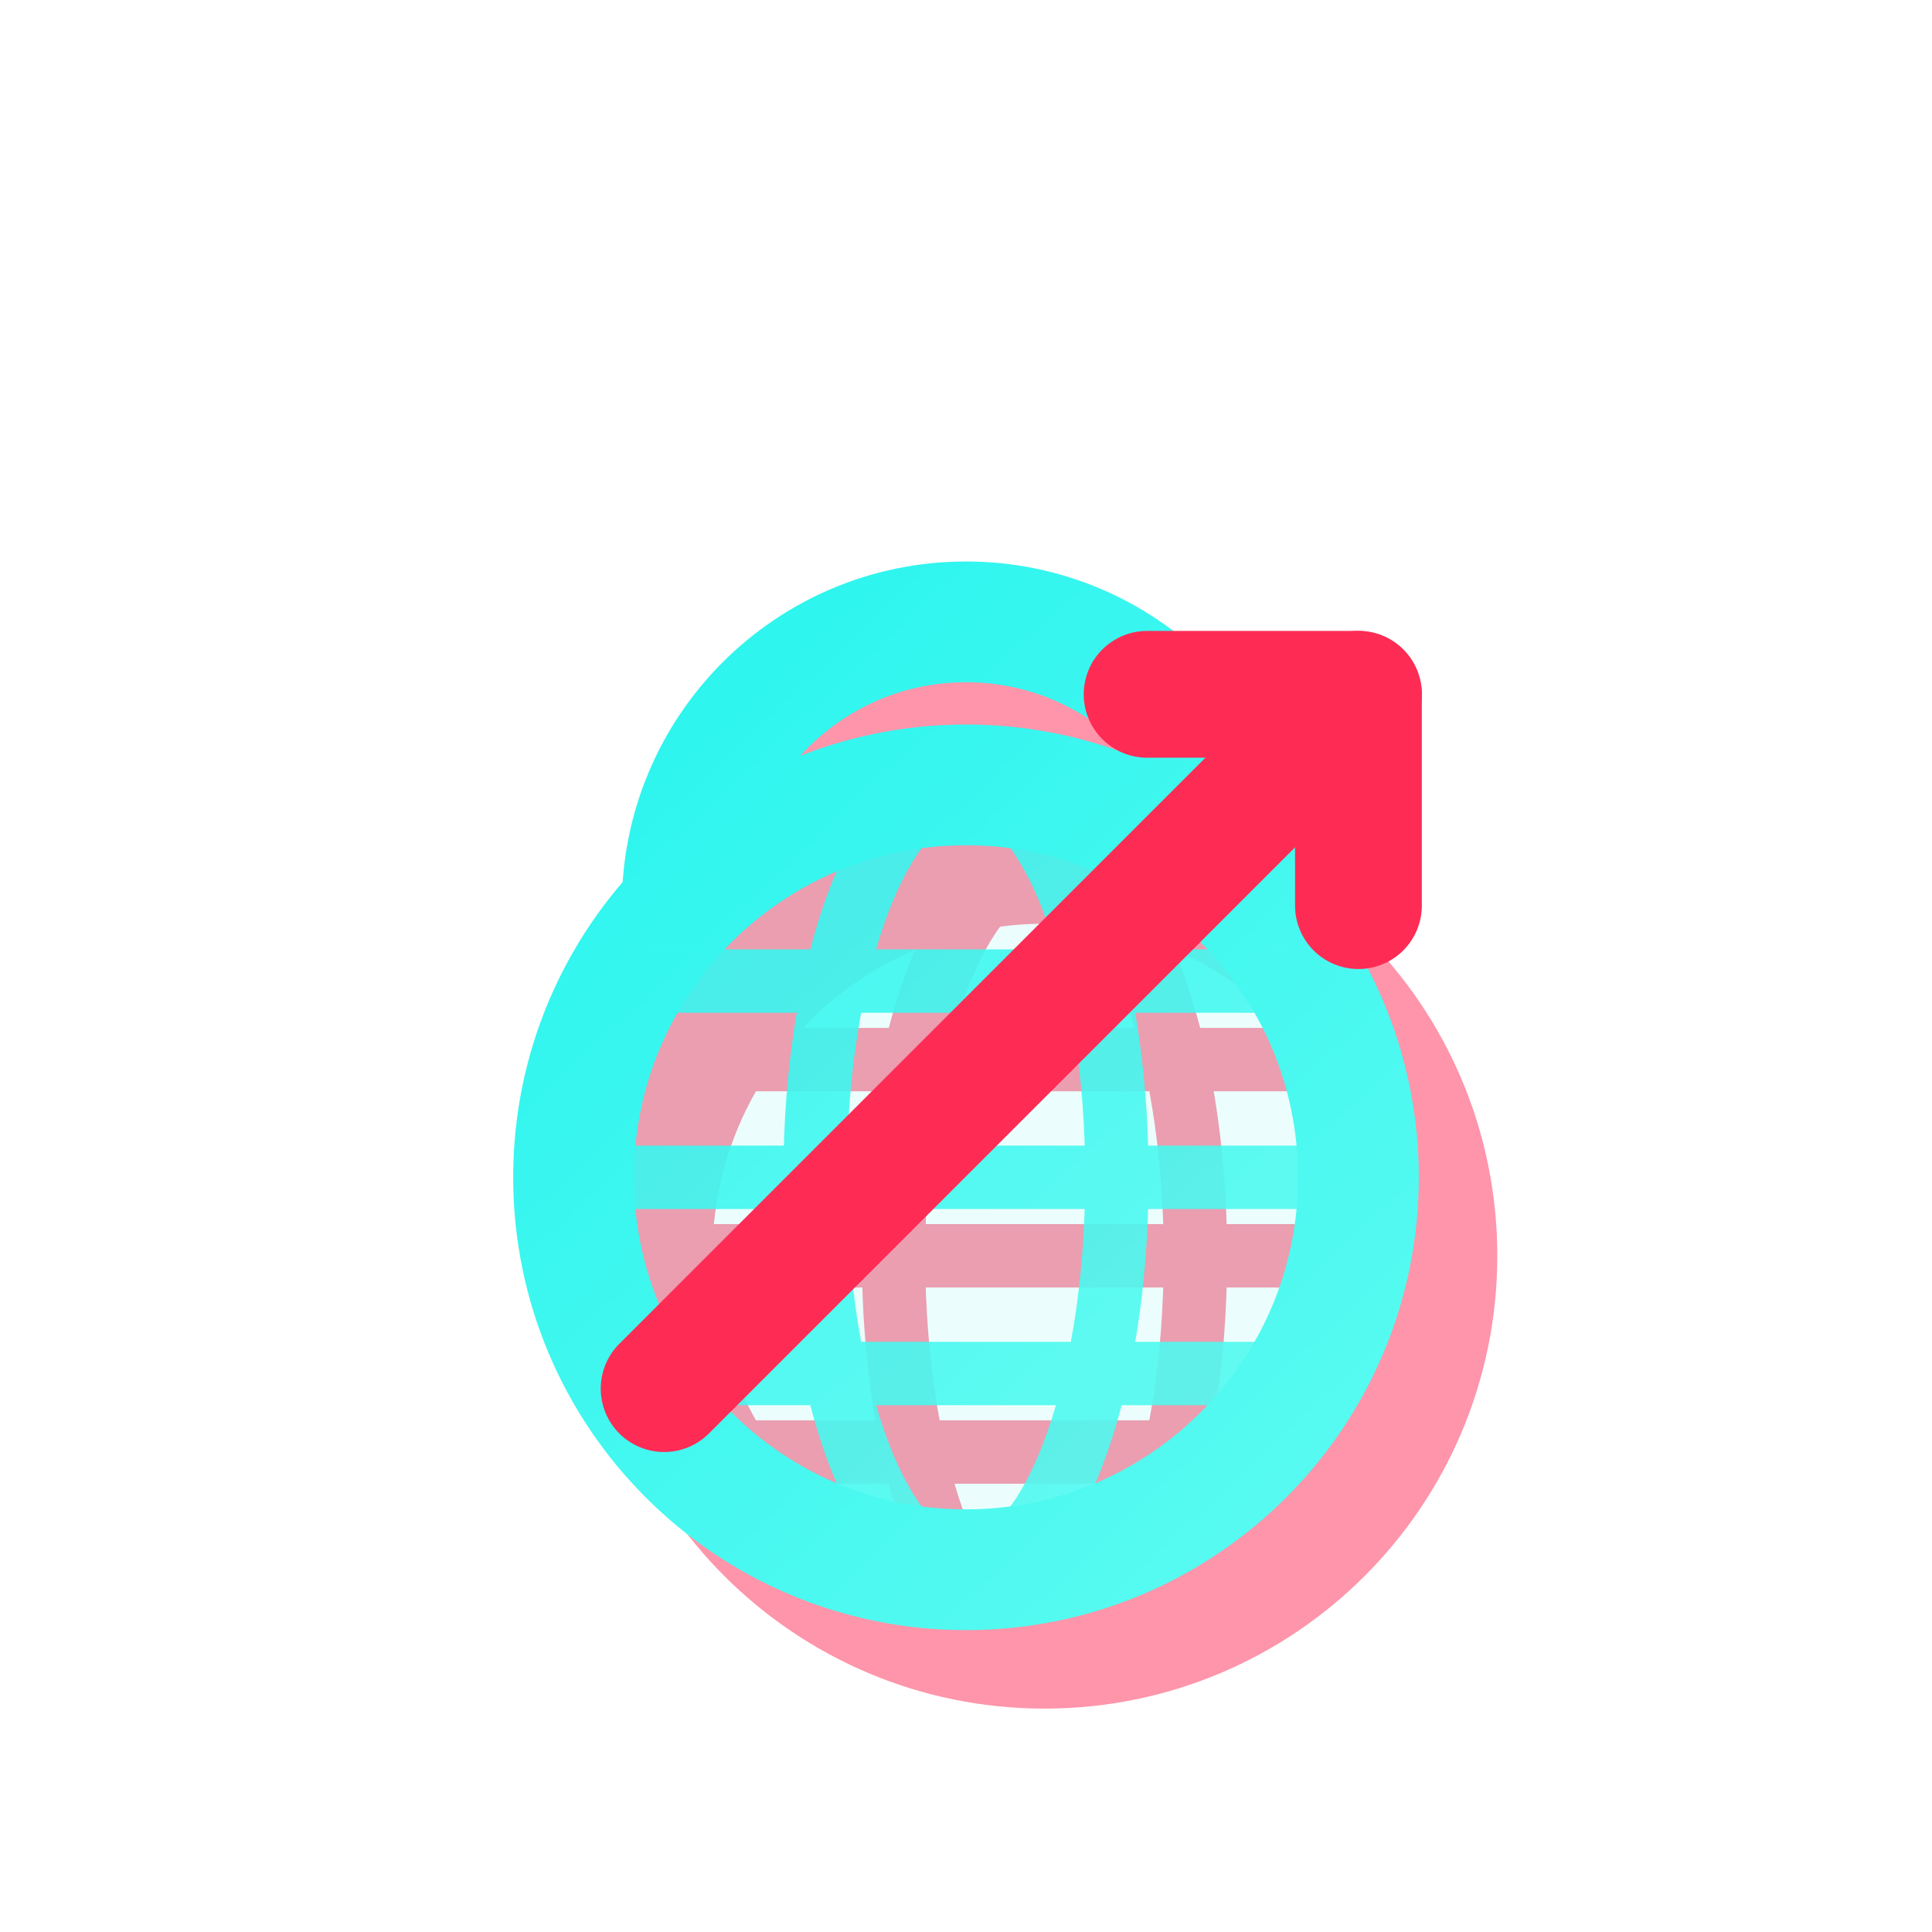
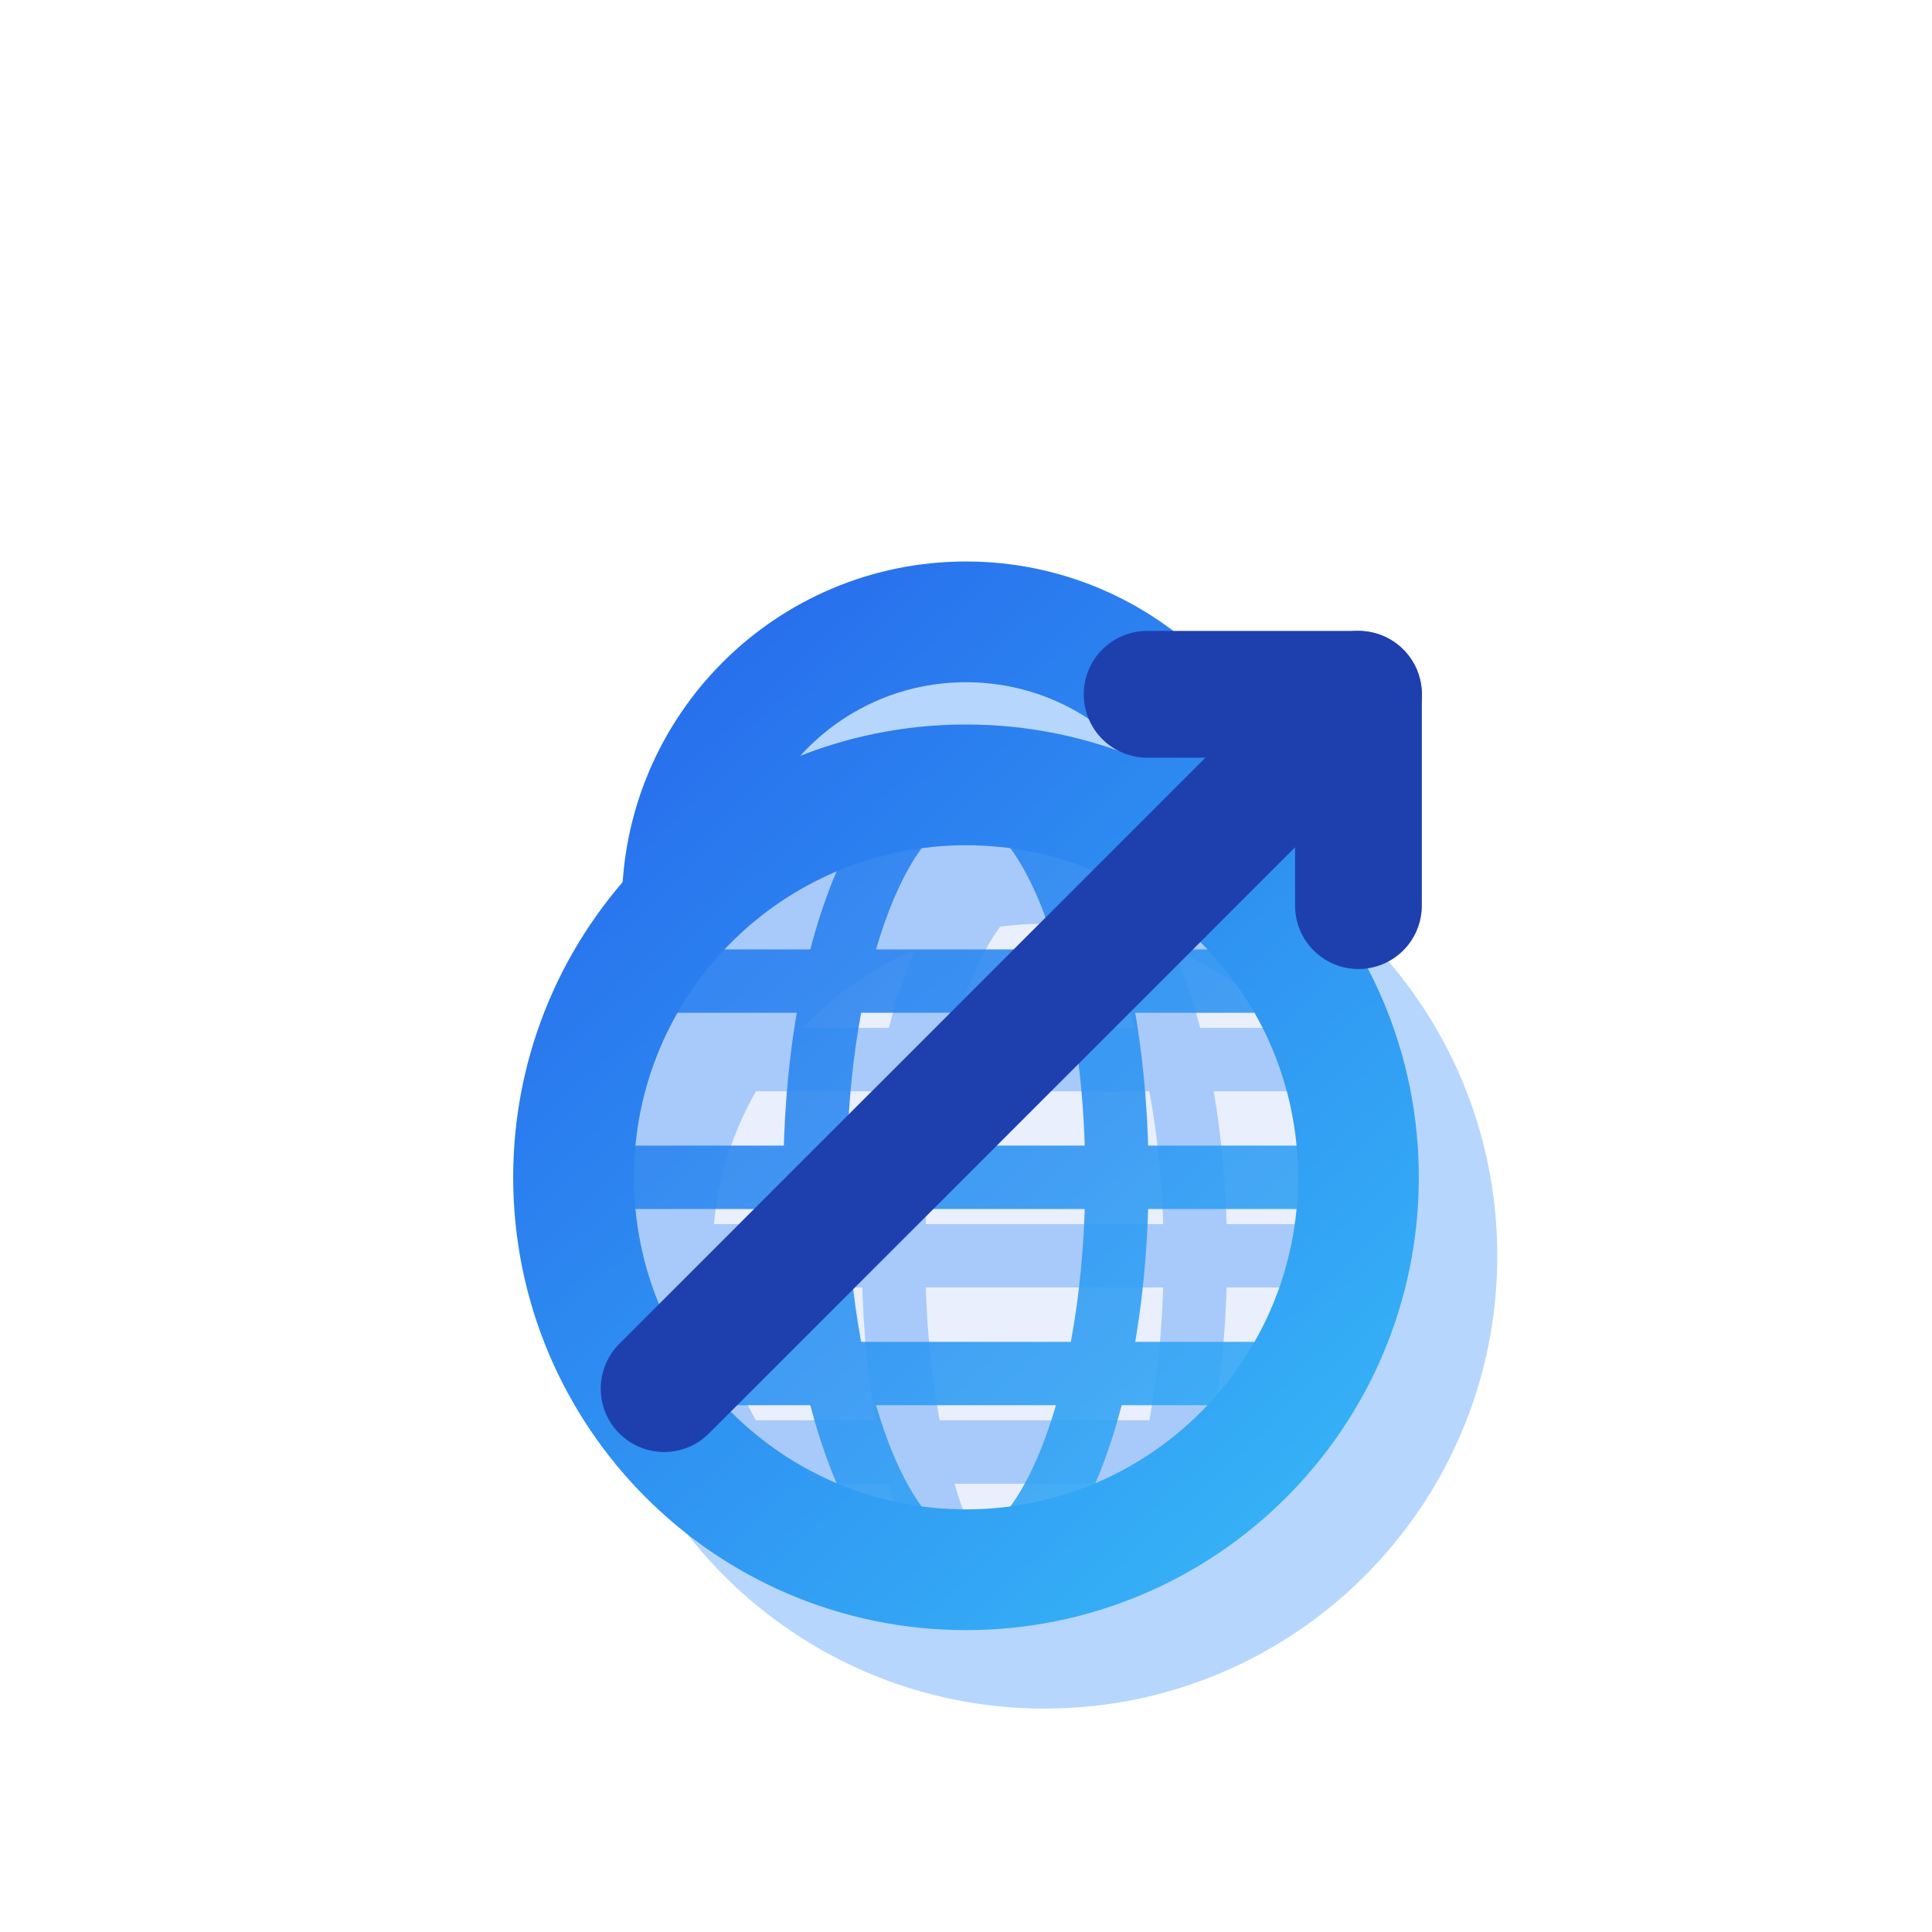
<svg xmlns="http://www.w3.org/2000/svg" viewBox="0 0 64 64" fill="none" role="img" aria-label="Mall Ops 跨境电商运营数据中台">
  <defs>
    <clipPath id="mo-globe">
      <circle cx="32" cy="39" r="13" />
    </clipPath>
-     <linearGradient id="mo-cyan" x1="16" y1="20" x2="48" y2="54" gradientUnits="userSpaceOnUse">
-       <stop offset="0" stop-color="#25F4EE" />
-       <stop offset="1" stop-color="#5FFBF1" />
+     <linearGradient id="mo-blue" x1="16" y1="20" x2="48" y2="54" gradientUnits="userSpaceOnUse">
+       <stop offset="0" stop-color="#2563EB" />
+       <stop offset="1" stop-color="#38BDF8" />
    </linearGradient>
  </defs>
-   <g transform="translate(2.6 2.6)" opacity=".5">
-     <path d="M22.6 30a9.4 9.4 0 0 1 18.8 0" stroke="#FE2C55" stroke-width="4" stroke-linecap="round" />
-     <circle cx="32" cy="39" r="13" stroke="#FE2C55" stroke-width="4" />
-     <g clip-path="url(#mo-globe)" stroke="#FE2C55" stroke-width="2.1" stroke-linecap="round">
+   <g transform="translate(2.6 2.6)" opacity=".45">
+     <path d="M22.6 30a9.4 9.4 0 0 1 18.8 0" stroke="#60A5FA" stroke-width="4" stroke-linecap="round" />
+     <circle cx="32" cy="39" r="13" stroke="#60A5FA" stroke-width="4" />
+     <g clip-path="url(#mo-globe)" stroke="#60A5FA" stroke-width="2.1" stroke-linecap="round">
      <ellipse cx="32" cy="39" rx="5" ry="13" />
      <path d="M17 39H47" />
      <path d="M17 32.5H47" />
      <path d="M17 45.5H47" />
    </g>
  </g>
  <g>
-     <path d="M22.6 30a9.4 9.4 0 0 1 18.8 0" stroke="url(#mo-cyan)" stroke-width="4" stroke-linecap="round" />
-     <circle cx="32" cy="39" r="13" stroke="url(#mo-cyan)" stroke-width="4" fill="rgba(37,244,238,.09)" />
-     <g clip-path="url(#mo-globe)" stroke="url(#mo-cyan)" stroke-width="2.1" stroke-linecap="round" opacity=".9">
+     <path d="M22.6 30a9.4 9.4 0 0 1 18.8 0" stroke="url(#mo-blue)" stroke-width="4" stroke-linecap="round" />
+     <circle cx="32" cy="39" r="13" stroke="url(#mo-blue)" stroke-width="4" fill="rgba(37,99,235,.10)" />
+     <g clip-path="url(#mo-globe)" stroke="url(#mo-blue)" stroke-width="2.1" stroke-linecap="round" opacity=".9">
      <ellipse cx="32" cy="39" rx="5" ry="13" fill="none" />
      <path d="M17 39H47" />
      <path d="M17 32.5H47" />
      <path d="M17 45.5H47" />
    </g>
  </g>
-   <g stroke="#FE2C55" stroke-width="4.2" stroke-linecap="round" stroke-linejoin="round" fill="none">
+   <g stroke="#1E40AF" stroke-width="4.2" stroke-linecap="round" stroke-linejoin="round" fill="none">
    <path d="M22 46 45 23" />
    <path d="M38 23h7v7" />
  </g>
</svg>
